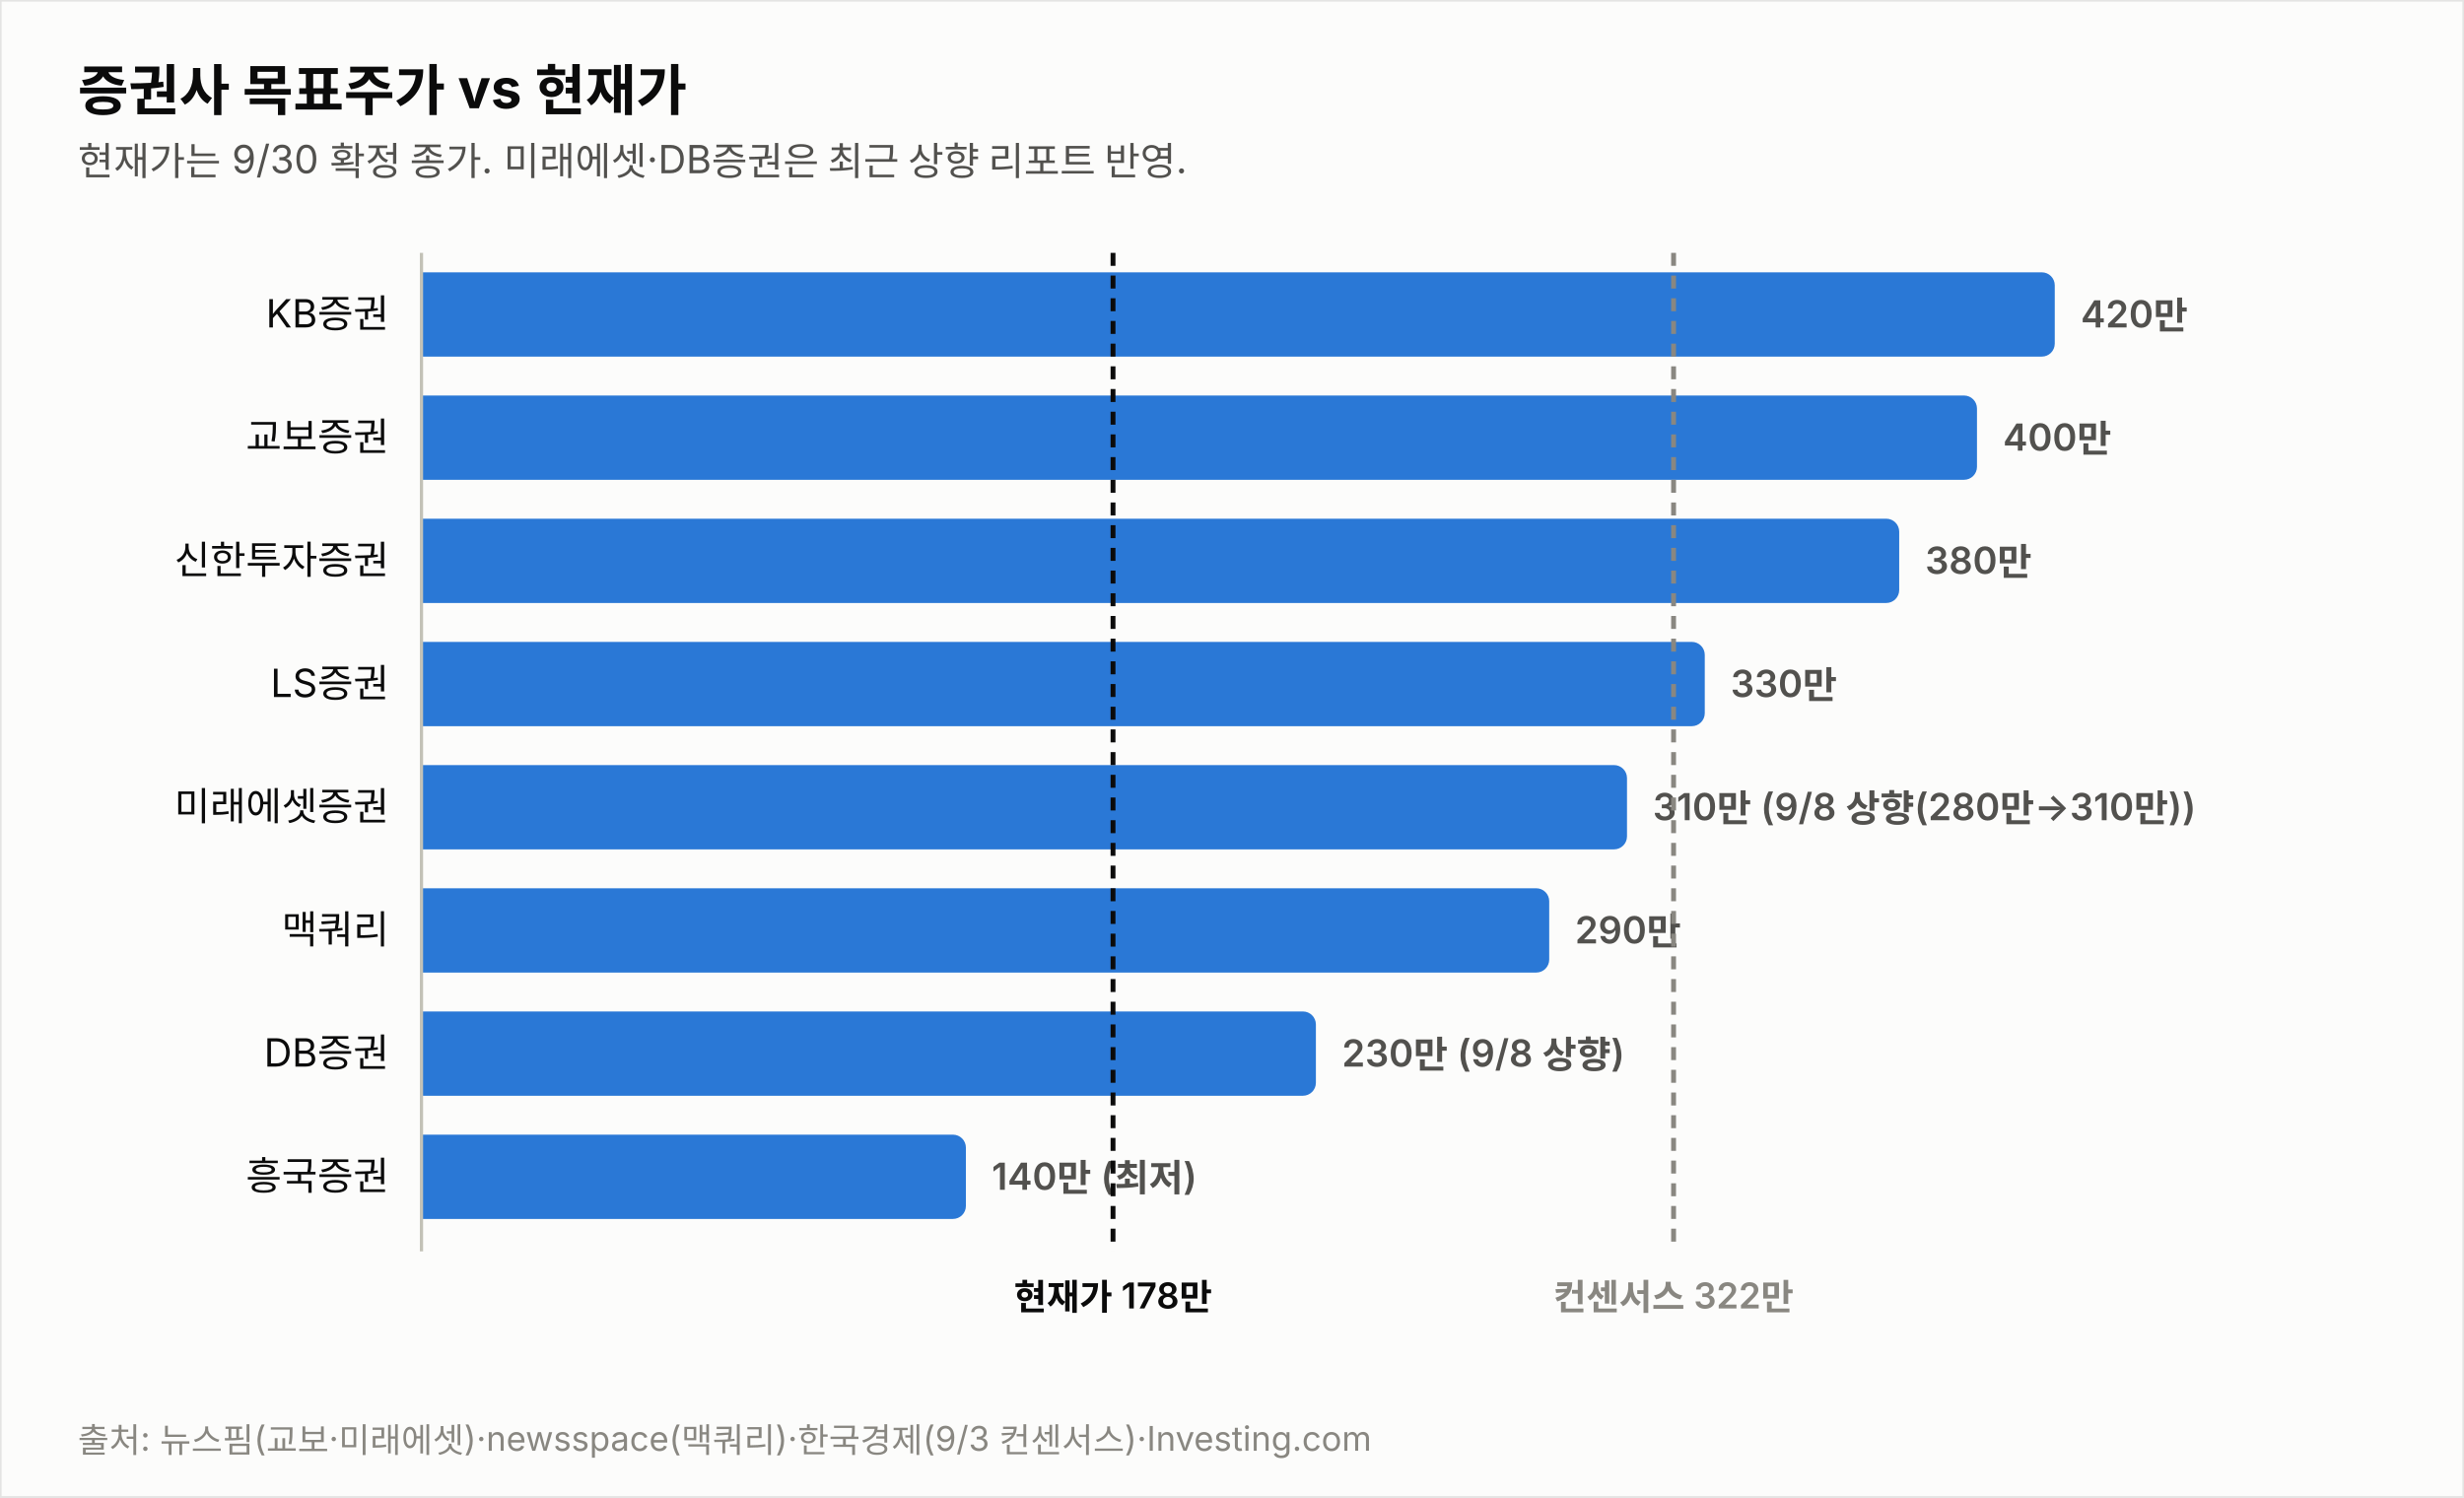
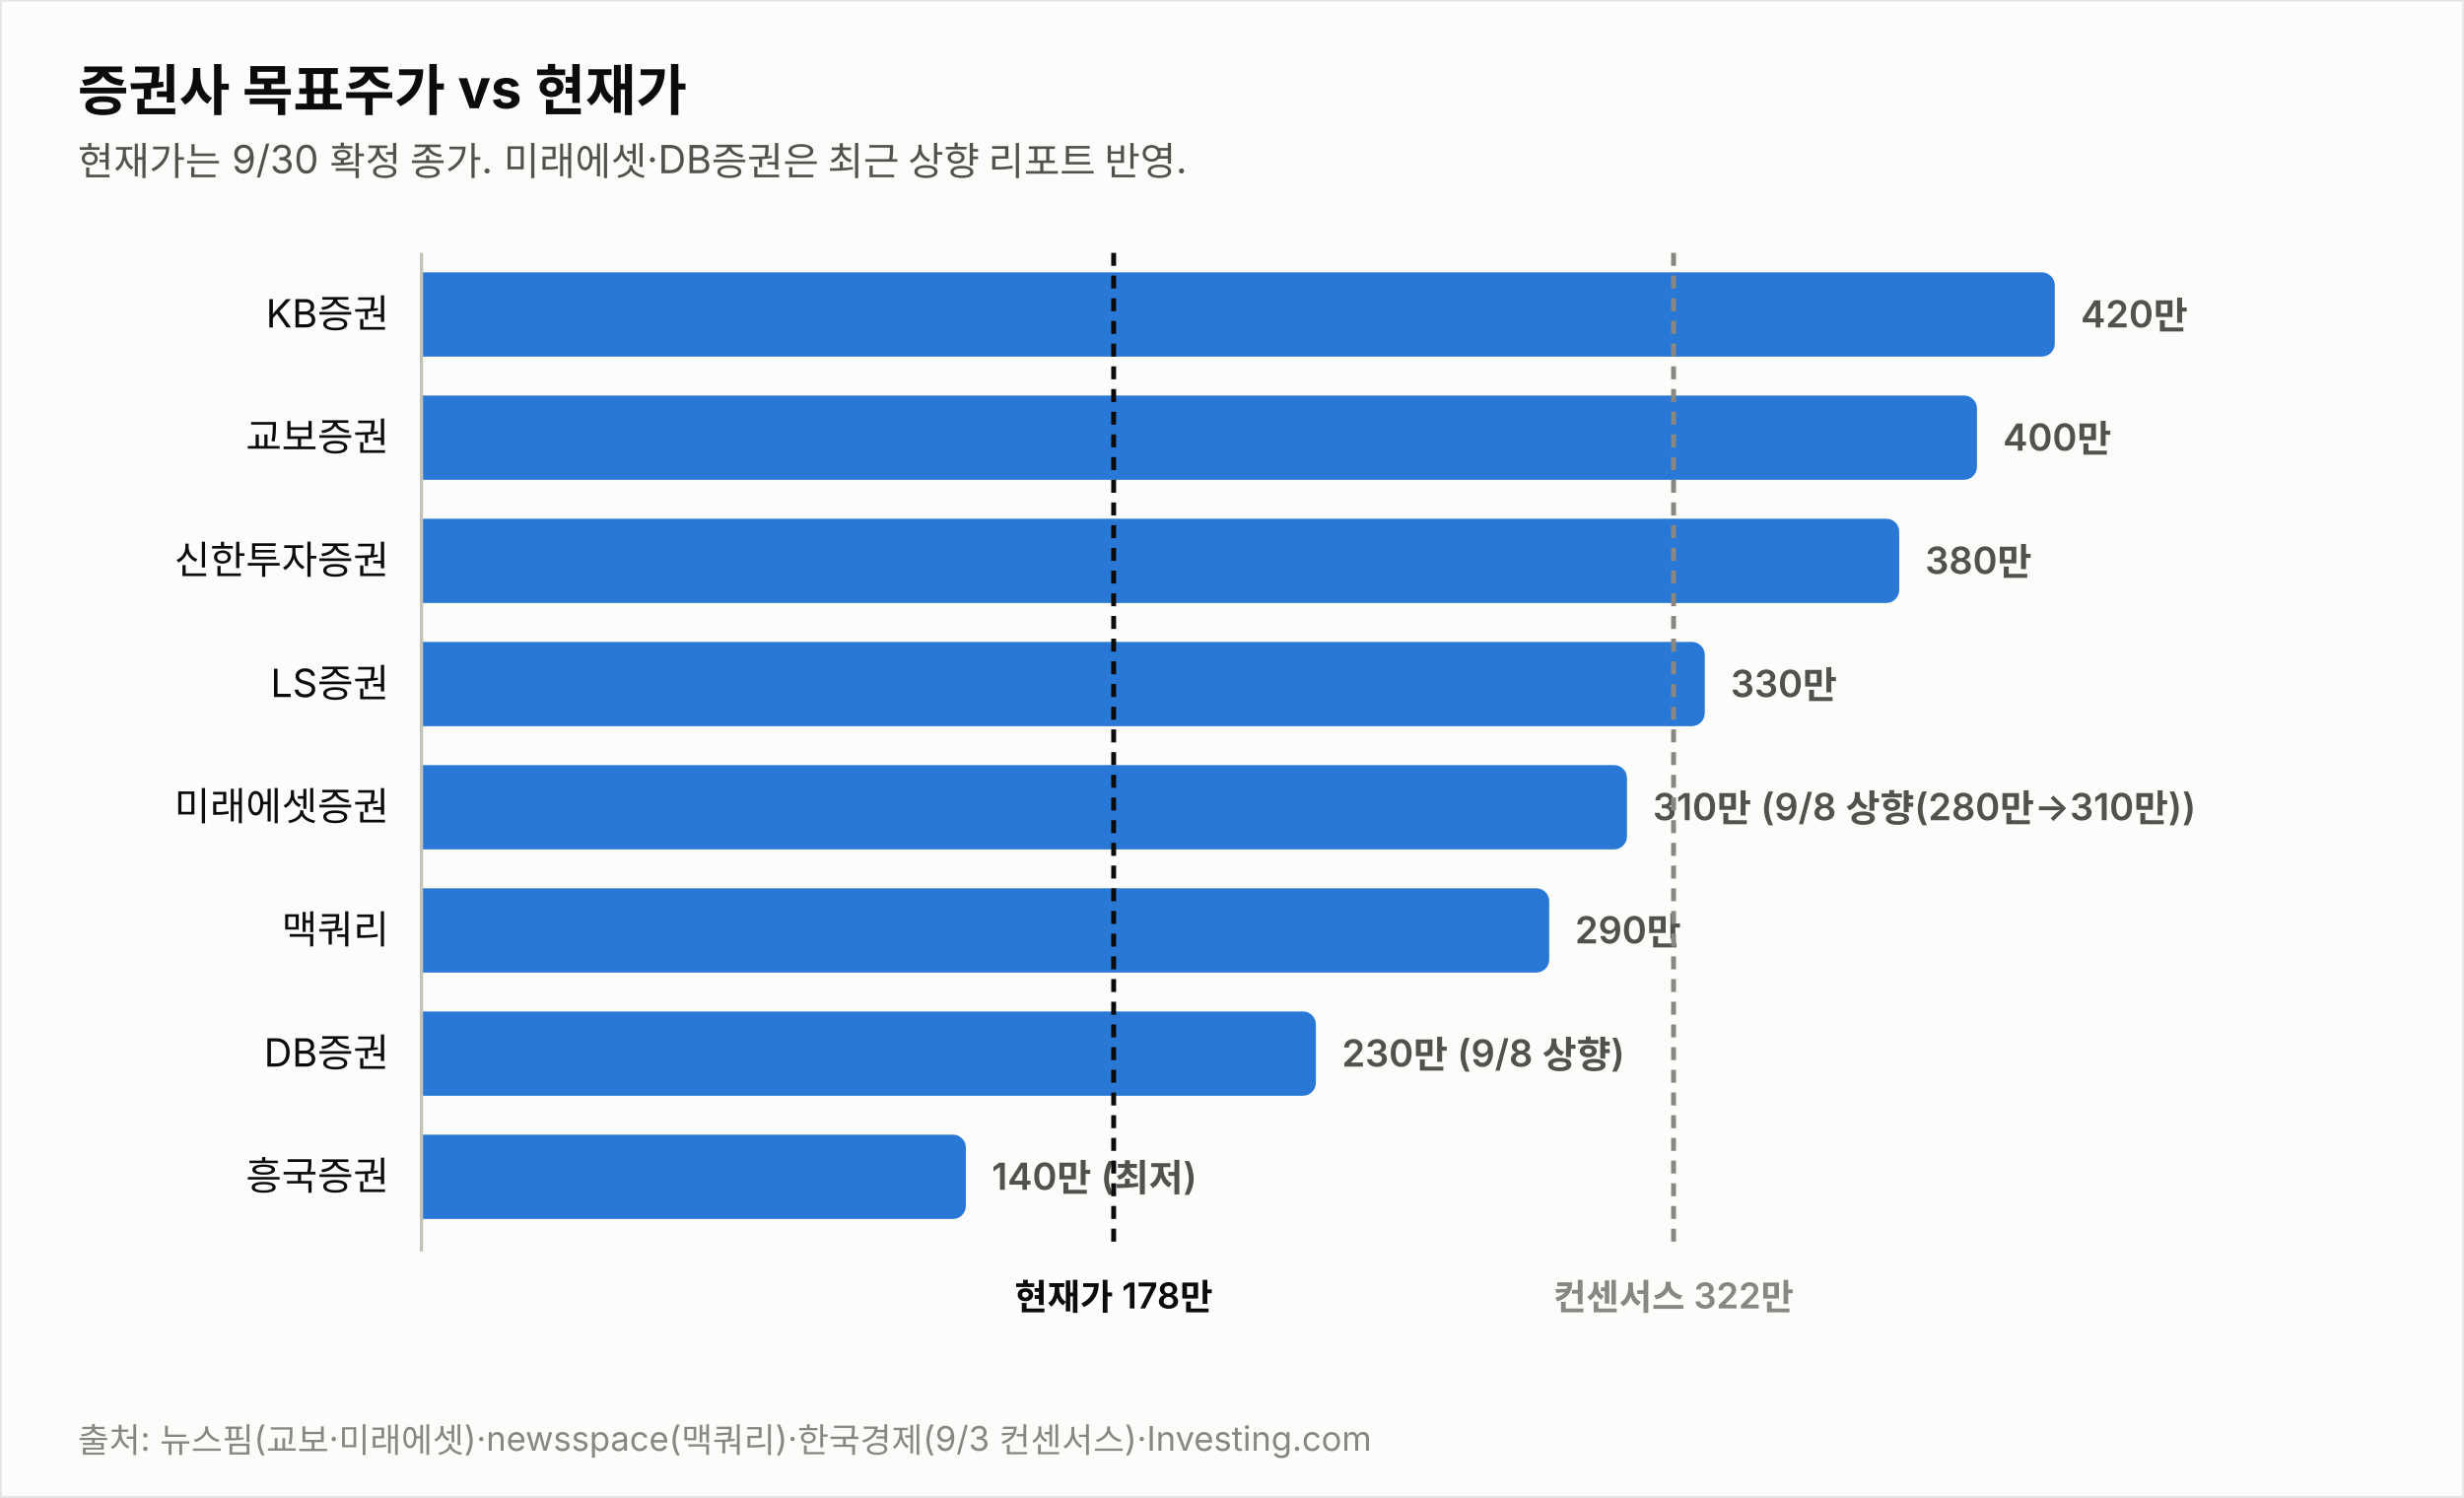
<svg xmlns="http://www.w3.org/2000/svg" width="760" height="462" viewBox="0 0 760 462" font-family="system-ui,-apple-system,&quot;Segoe UI&quot;,&quot;Malgun Gothic&quot;,&quot;Apple SD Gothic Neo&quot;,sans-serif">
  <rect width="760" height="462" fill="#fcfcfb" stroke="rgba(11,11,11,0.10)" />
  <text x="24" y="34" font-size="17" font-weight="700" fill="#0b0b0b">증권사 목표주가 vs 현재가</text>
  <text x="24" y="54" font-size="12" fill="#52514e">현재가는 9/30 확정 종가. 미래에셋·DB증권은 최근 상향 리포트 반영.</text>
  <text x="120" y="101.0" font-size="12" fill="#0b0b0b" text-anchor="end">KB증권</text>
  <path d="M130,84 h499.774 a4,4 0 0 1 4,4 v18 a4,4 0 0 1 -4,4 h-499.774 z" fill="#2a78d6" opacity="1.0" />
  <text x="641.8" y="101.0" font-size="11.5" font-weight="600" fill="#52514e" style="font-variant-numeric:tabular-nums">420만</text>
  <text x="120" y="139.0" font-size="12" fill="#0b0b0b" text-anchor="end">교보증권</text>
  <path d="M130,122 h475.784 a4,4 0 0 1 4,4 v18 a4,4 0 0 1 -4,4 h-475.784 z" fill="#2a78d6" opacity="1.0" />
  <text x="617.8" y="139.0" font-size="11.5" font-weight="600" fill="#52514e" style="font-variant-numeric:tabular-nums">400만</text>
  <text x="120" y="177.0" font-size="12" fill="#0b0b0b" text-anchor="end">신한투자증권</text>
  <path d="M130,160 h451.795 a4,4 0 0 1 4,4 v18 a4,4 0 0 1 -4,4 h-451.795 z" fill="#2a78d6" opacity="1.0" />
  <text x="593.8" y="177.0" font-size="11.5" font-weight="600" fill="#52514e" style="font-variant-numeric:tabular-nums">380만</text>
  <text x="120" y="215.0" font-size="12" fill="#0b0b0b" text-anchor="end">LS증권</text>
  <path d="M130,198 h391.822 a4,4 0 0 1 4,4 v18 a4,4 0 0 1 -4,4 h-391.822 z" fill="#2a78d6" opacity="1.0" />
  <text x="533.8" y="215.0" font-size="11.5" font-weight="600" fill="#52514e" style="font-variant-numeric:tabular-nums">330만</text>
  <text x="120" y="253.0" font-size="12" fill="#0b0b0b" text-anchor="end">미래에셋증권</text>
  <path d="M130,236 h367.833 a4,4 0 0 1 4,4 v18 a4,4 0 0 1 -4,4 h-367.833 z" fill="#2a78d6" opacity="1.0" />
  <text x="509.8" y="253.0" font-size="11.5" font-weight="600" fill="#52514e" style="font-variant-numeric:tabular-nums">310만 (9/8 상향(280만→310만))</text>
  <text x="120" y="291.0" font-size="12" fill="#0b0b0b" text-anchor="end">맥쿼리</text>
  <path d="M130,274 h343.844 a4,4 0 0 1 4,4 v18 a4,4 0 0 1 -4,4 h-343.844 z" fill="#2a78d6" opacity="1.0" />
  <text x="485.8" y="291.0" font-size="11.5" font-weight="600" fill="#52514e" style="font-variant-numeric:tabular-nums">290만</text>
  <text x="120" y="329.0" font-size="12" fill="#0b0b0b" text-anchor="end">DB증권</text>
  <path d="M130,312 h271.876 a4,4 0 0 1 4,4 v18 a4,4 0 0 1 -4,4 h-271.876 z" fill="#2a78d6" opacity="1.0" />
  <text x="413.9" y="329.0" font-size="11.5" font-weight="600" fill="#52514e" style="font-variant-numeric:tabular-nums">230만 (9/8 상향)</text>
  <text x="120" y="367.0" font-size="12" fill="#0b0b0b" text-anchor="end">흥국증권</text>
  <path d="M130,350 h163.925 a4,4 0 0 1 4,4 v18 a4,4 0 0 1 -4,4 h-163.925 z" fill="#2a78d6" opacity="1.0" />
  <text x="305.9" y="367.0" font-size="11.5" font-weight="600" fill="#52514e" style="font-variant-numeric:tabular-nums">140만 (최저)</text>
  <line x1="130" y1="78" x2="130" y2="386" stroke="#c3c2b7" stroke-width="1" />
-   <line x1="343.3" y1="78" x2="343.3" y2="386" stroke="#0b0b0b" stroke-width="1.5" stroke-dasharray="4 3" />
-   <text x="343.3" y="404" font-size="11" font-weight="600" fill="#0b0b0b" text-anchor="middle">현재가 178만</text>
+   <line x1="343.5" y1="78" x2="343.5" y2="386" stroke="#0b0b0b" stroke-width="1.5" stroke-dasharray="4 3" />
+   <text x="343.5" y="404" font-size="11" font-weight="600" fill="#0b0b0b" text-anchor="middle">현재가 178만</text>
  <line x1="516.2" y1="78" x2="516.2" y2="386" stroke="#898781" stroke-width="1.5" stroke-dasharray="4 3" />
  <text x="516.2" y="404" font-size="11" font-weight="600" fill="#898781" text-anchor="middle">컨센서스 322만</text>
  <text x="24" y="448" font-size="10.5" fill="#898781">출처: 뉴스핌(교보·미래에셋)·newsspace(맥쿼리)·한국경제(9/3 컨센서스)·Investing.com</text>
</svg>
